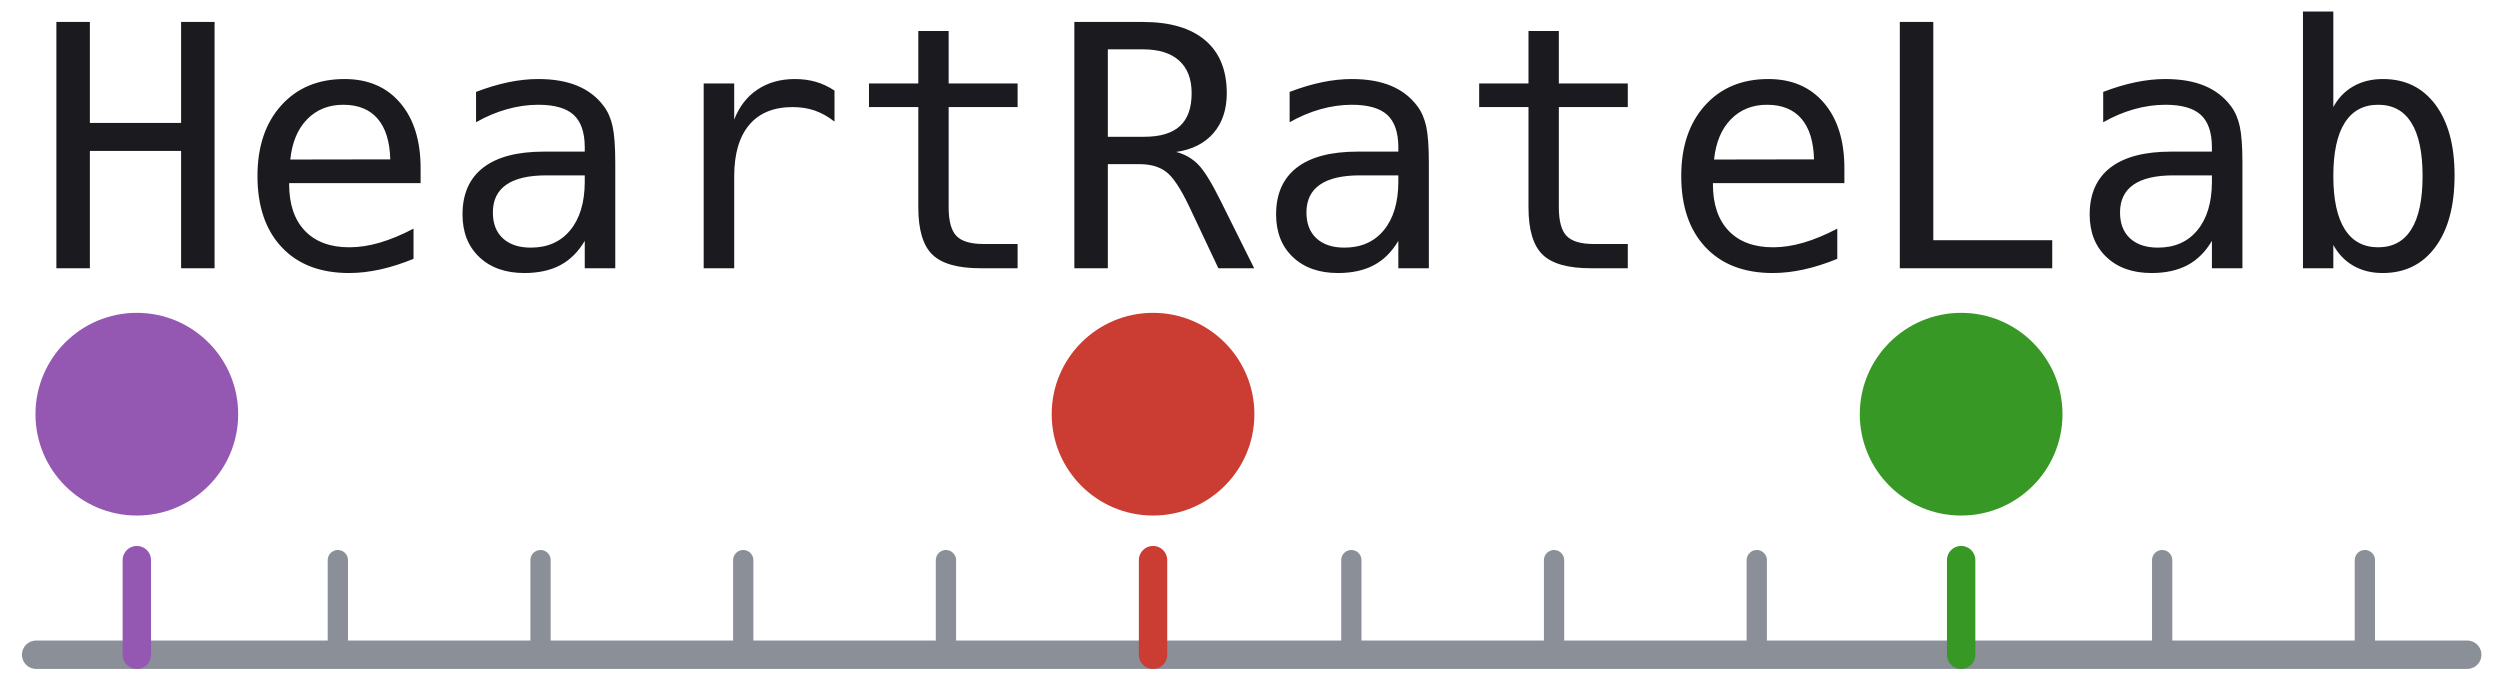
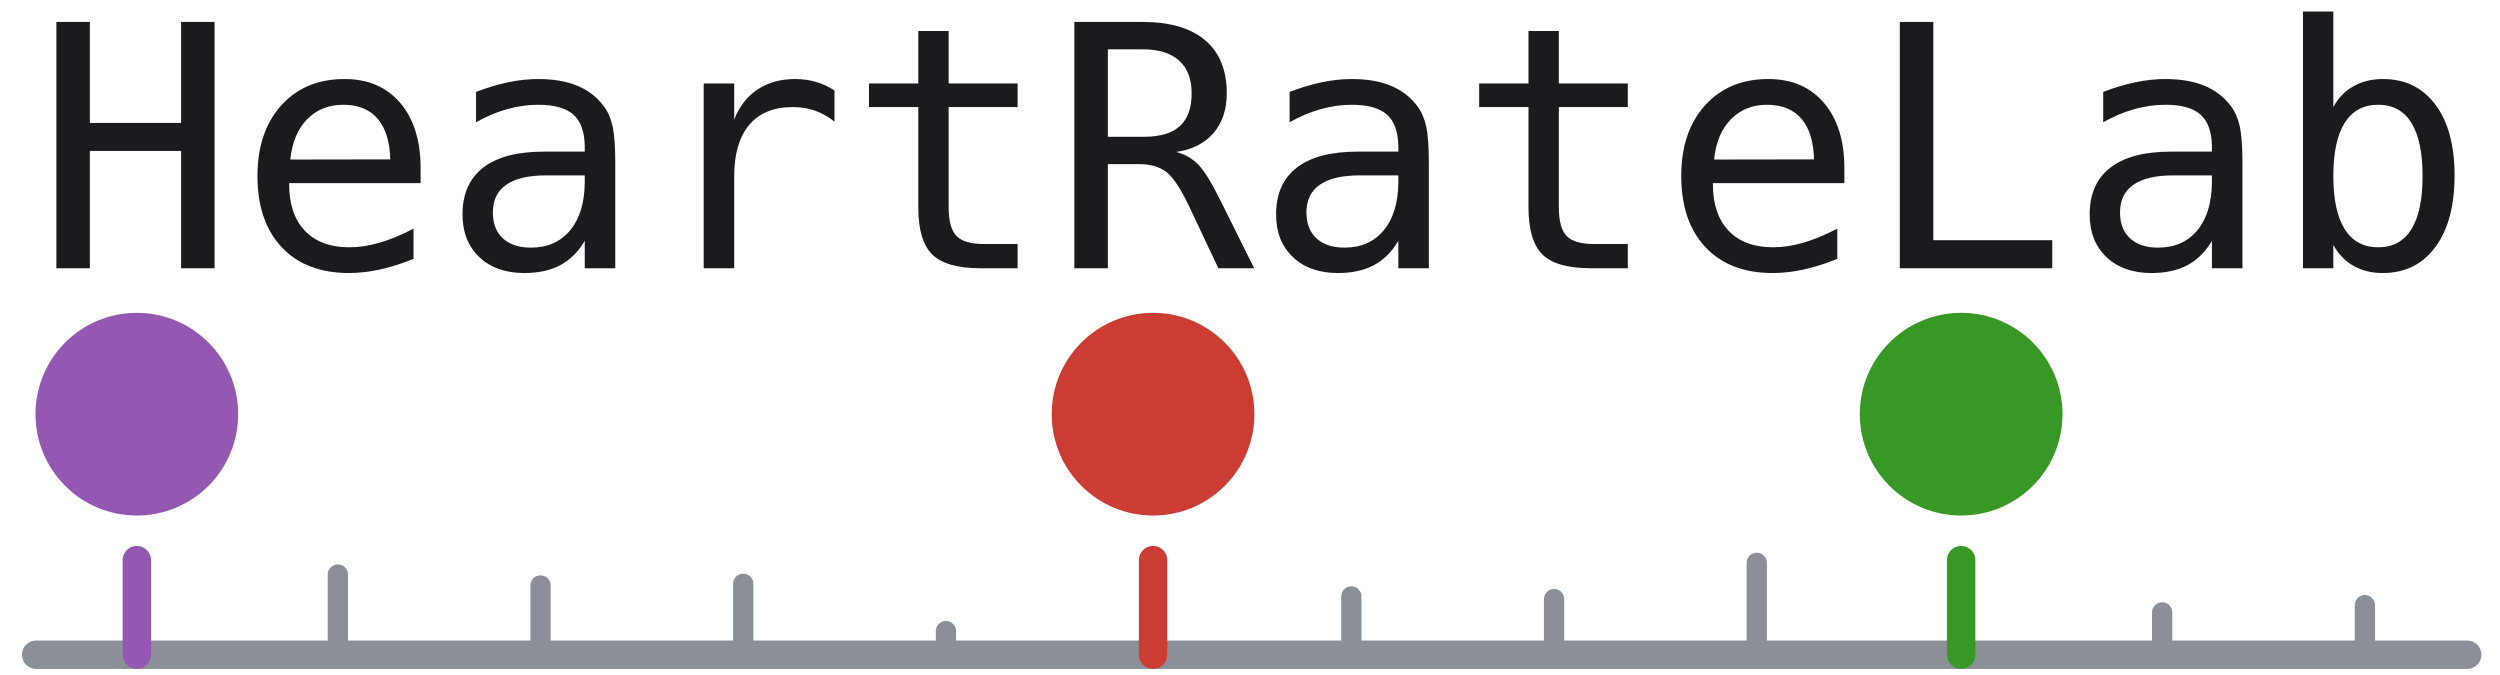
<svg xmlns="http://www.w3.org/2000/svg" viewBox="-100 -794 7400 1998" width="1800" height="486">
  <style>@font-face{font-family:JMB;src:local('JuliaMono Black'),url('../fonts/JuliaMono-Black.ttf')} text{font-family:JMB,monospace}</style>
  <line x1="7" y1="1144.0" x2="7203" y2="1144.0" stroke="#8A8F98" stroke-width="84.0" stroke-linecap="round" />
  <line x1="305" y1="1144.0" x2="305" y2="864.0" stroke="#9558B2" stroke-width="84" stroke-linecap="round" />
-   <line x1="900" y1="1144.0" x2="900" y2="864.0" stroke="#8A8F98" stroke-width="60" stroke-linecap="round" />
-   <line x1="1500" y1="1144.0" x2="1500" y2="864.0" stroke="#8A8F98" stroke-width="60" stroke-linecap="round" />
-   <line x1="2100" y1="1144.0" x2="2100" y2="864.0" stroke="#8A8F98" stroke-width="60" stroke-linecap="round" />
-   <line x1="2700" y1="1144.0" x2="2700" y2="864.0" stroke="#8A8F98" stroke-width="60" stroke-linecap="round" />
+   <line x1="900" y1="1144.0" x2="900" y2="906.7" stroke="#8A8F98" stroke-width="60" stroke-linecap="round" />
+   <line x1="1500" y1="1144.0" x2="1500" y2="939.1" stroke="#8A8F98" stroke-width="60" stroke-linecap="round" />
+   <line x1="2100" y1="1144.0" x2="2100" y2="934.1" stroke="#8A8F98" stroke-width="60" stroke-linecap="round" />
+   <line x1="2700" y1="1144.0" x2="2700" y2="1074.0" stroke="#8A8F98" stroke-width="60" stroke-linecap="round" />
  <line x1="3313" y1="1144.0" x2="3313" y2="864.0" stroke="#CB3C33" stroke-width="84" stroke-linecap="round" />
-   <line x1="3900" y1="1144.0" x2="3900" y2="864.0" stroke="#8A8F98" stroke-width="60" stroke-linecap="round" />
-   <line x1="4500" y1="1144.0" x2="4500" y2="864.0" stroke="#8A8F98" stroke-width="60" stroke-linecap="round" />
-   <line x1="5100" y1="1144.0" x2="5100" y2="864.0" stroke="#8A8F98" stroke-width="60" stroke-linecap="round" />
+   <line x1="3900" y1="1144.0" x2="3900" y2="971.4" stroke="#8A8F98" stroke-width="60" stroke-linecap="round" />
+   <line x1="4500" y1="1144.0" x2="4500" y2="979.3" stroke="#8A8F98" stroke-width="60" stroke-linecap="round" />
+   <line x1="5100" y1="1144.0" x2="5100" y2="872.0" stroke="#8A8F98" stroke-width="60" stroke-linecap="round" />
  <line x1="5705" y1="1144.0" x2="5705" y2="864.0" stroke="#389826" stroke-width="84" stroke-linecap="round" />
-   <line x1="6300" y1="1144.0" x2="6300" y2="864.0" stroke="#8A8F98" stroke-width="60" stroke-linecap="round" />
-   <line x1="6900" y1="1144.0" x2="6900" y2="864.0" stroke="#8A8F98" stroke-width="60" stroke-linecap="round" />
+   <line x1="6300" y1="1144.0" x2="6300" y2="1018.7" stroke="#8A8F98" stroke-width="60" stroke-linecap="round" />
+   <line x1="6900" y1="1144.0" x2="6900" y2="997.3" stroke="#8A8F98" stroke-width="60" stroke-linecap="round" />
  <circle cx="305" cy="432" r="300" fill="#9558B2" />
  <circle cx="3313" cy="432" r="300" fill="#CB3C33" />
  <circle cx="5705" cy="432" r="300" fill="#389826" />
  <g>
    <text x="0" y="0" font-size="1000" fill="#1b1b1f">HeartRateLab</text>
  </g>
</svg>
